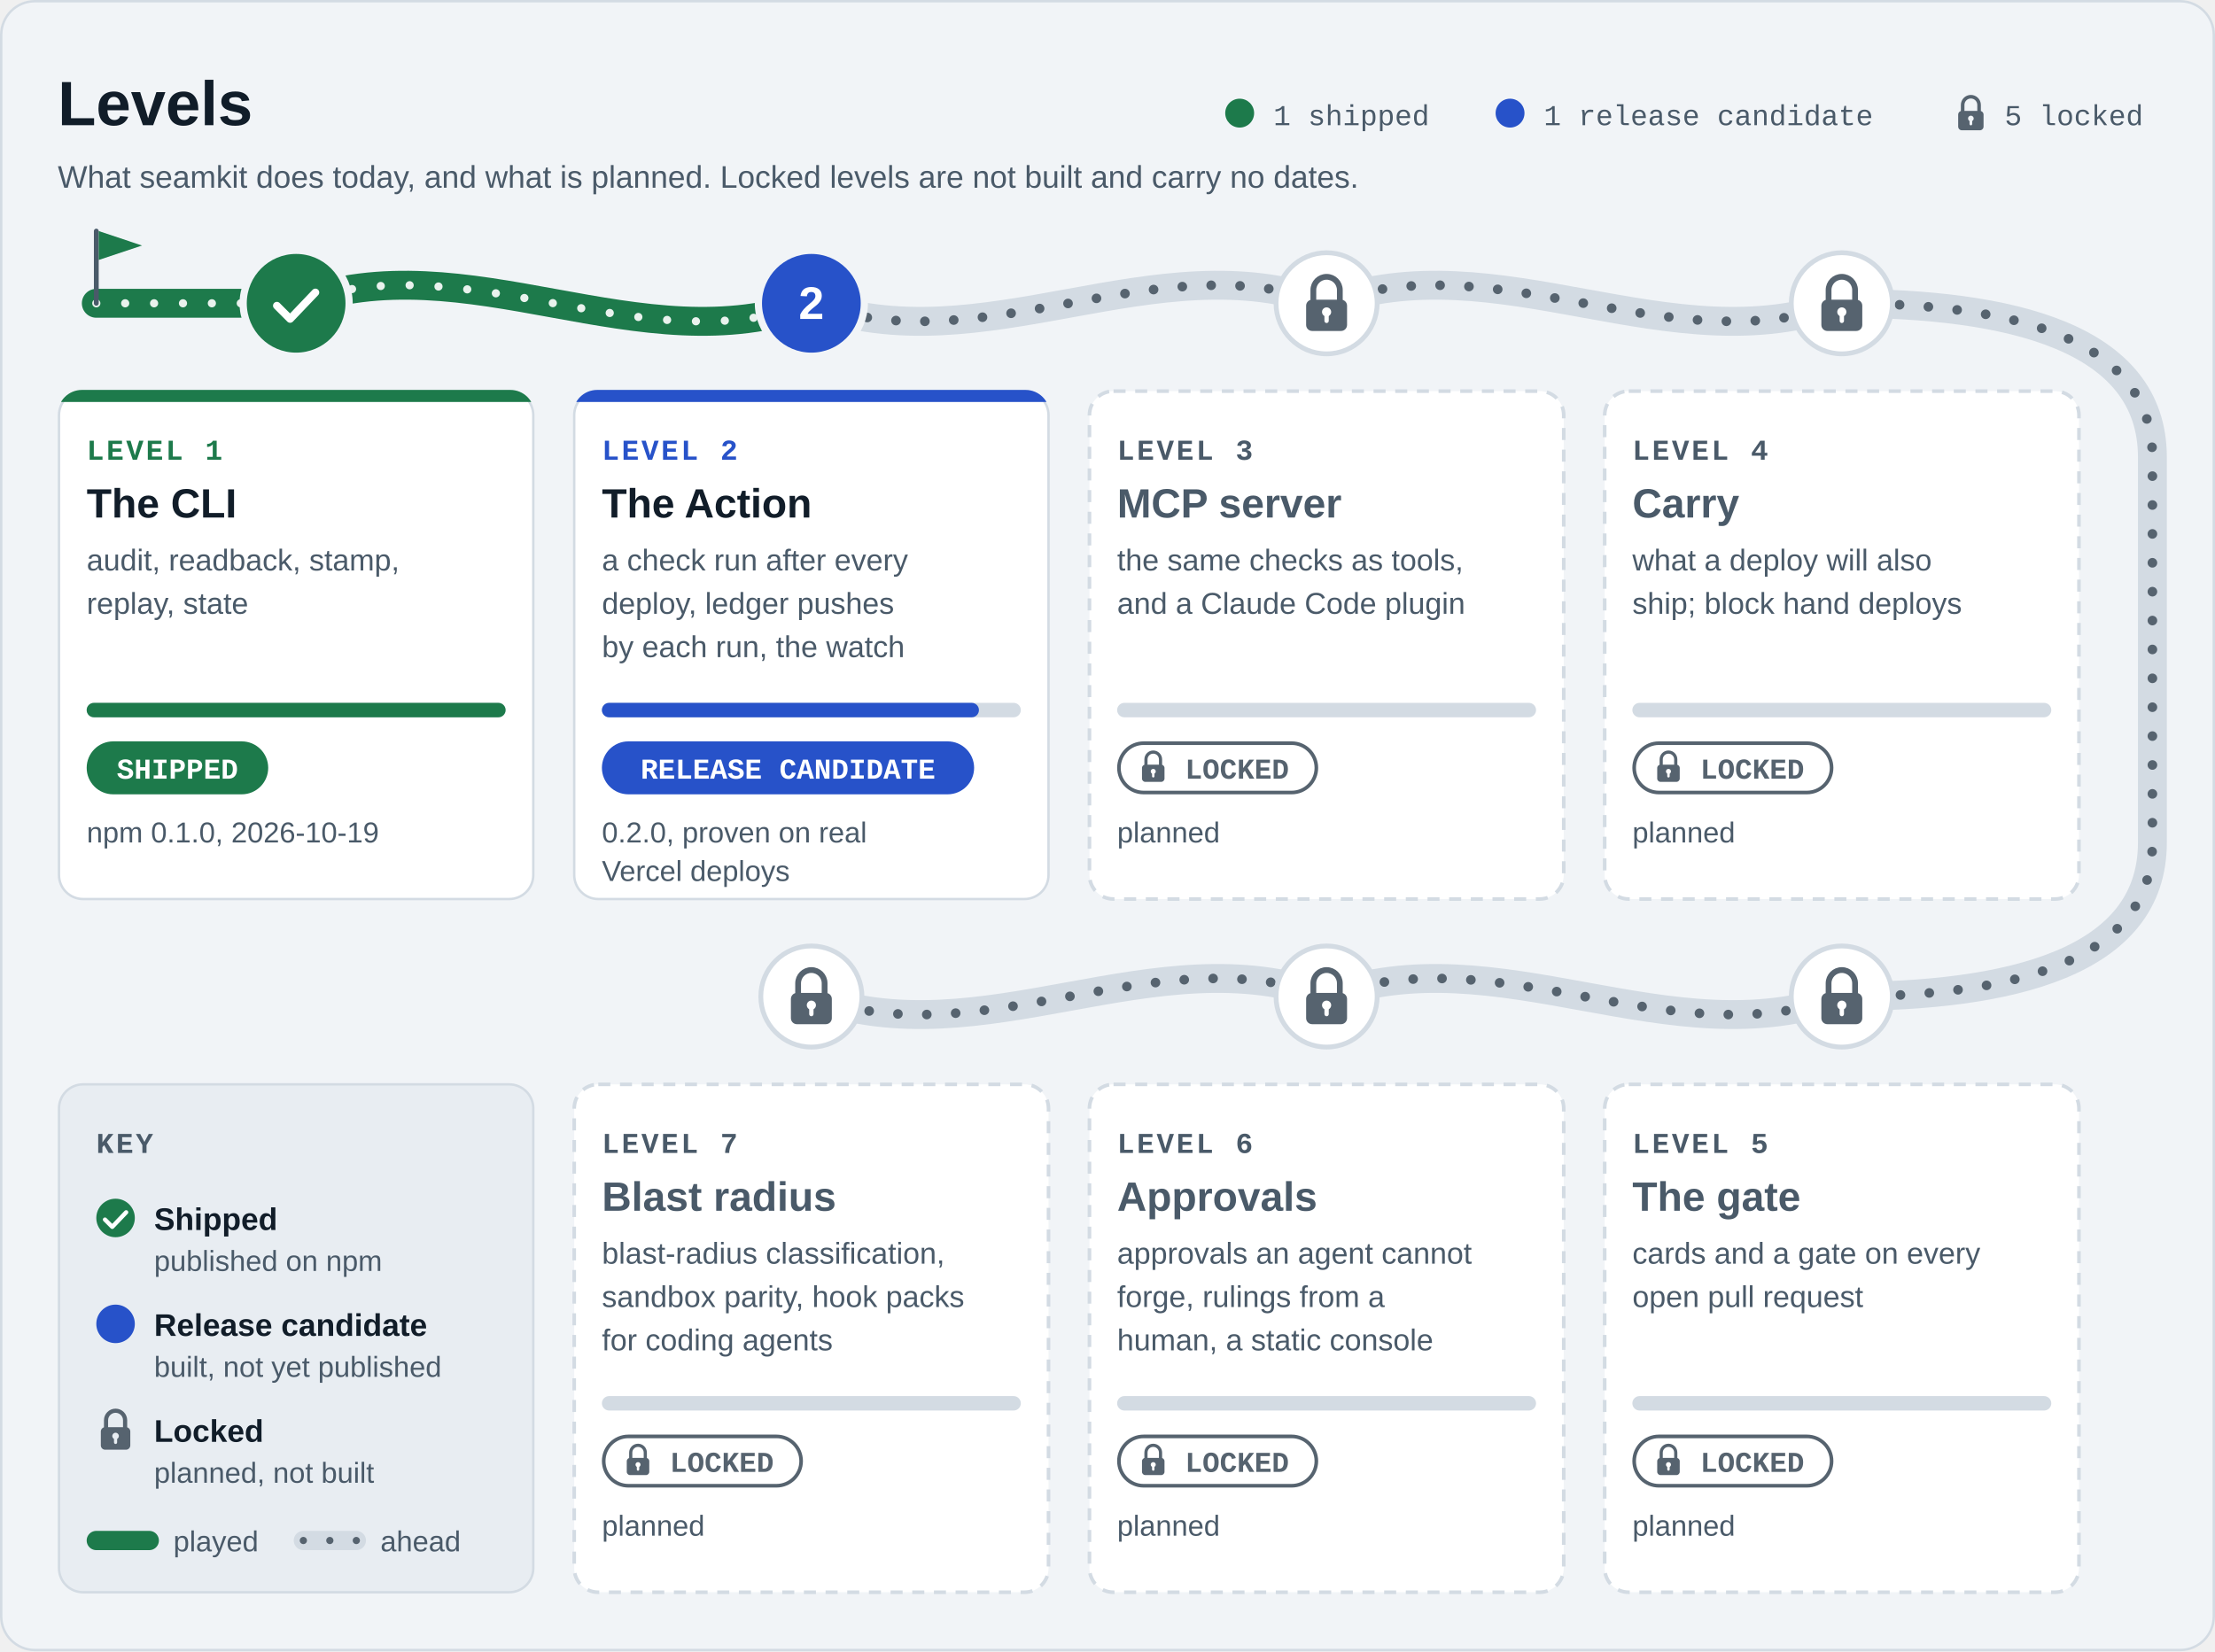
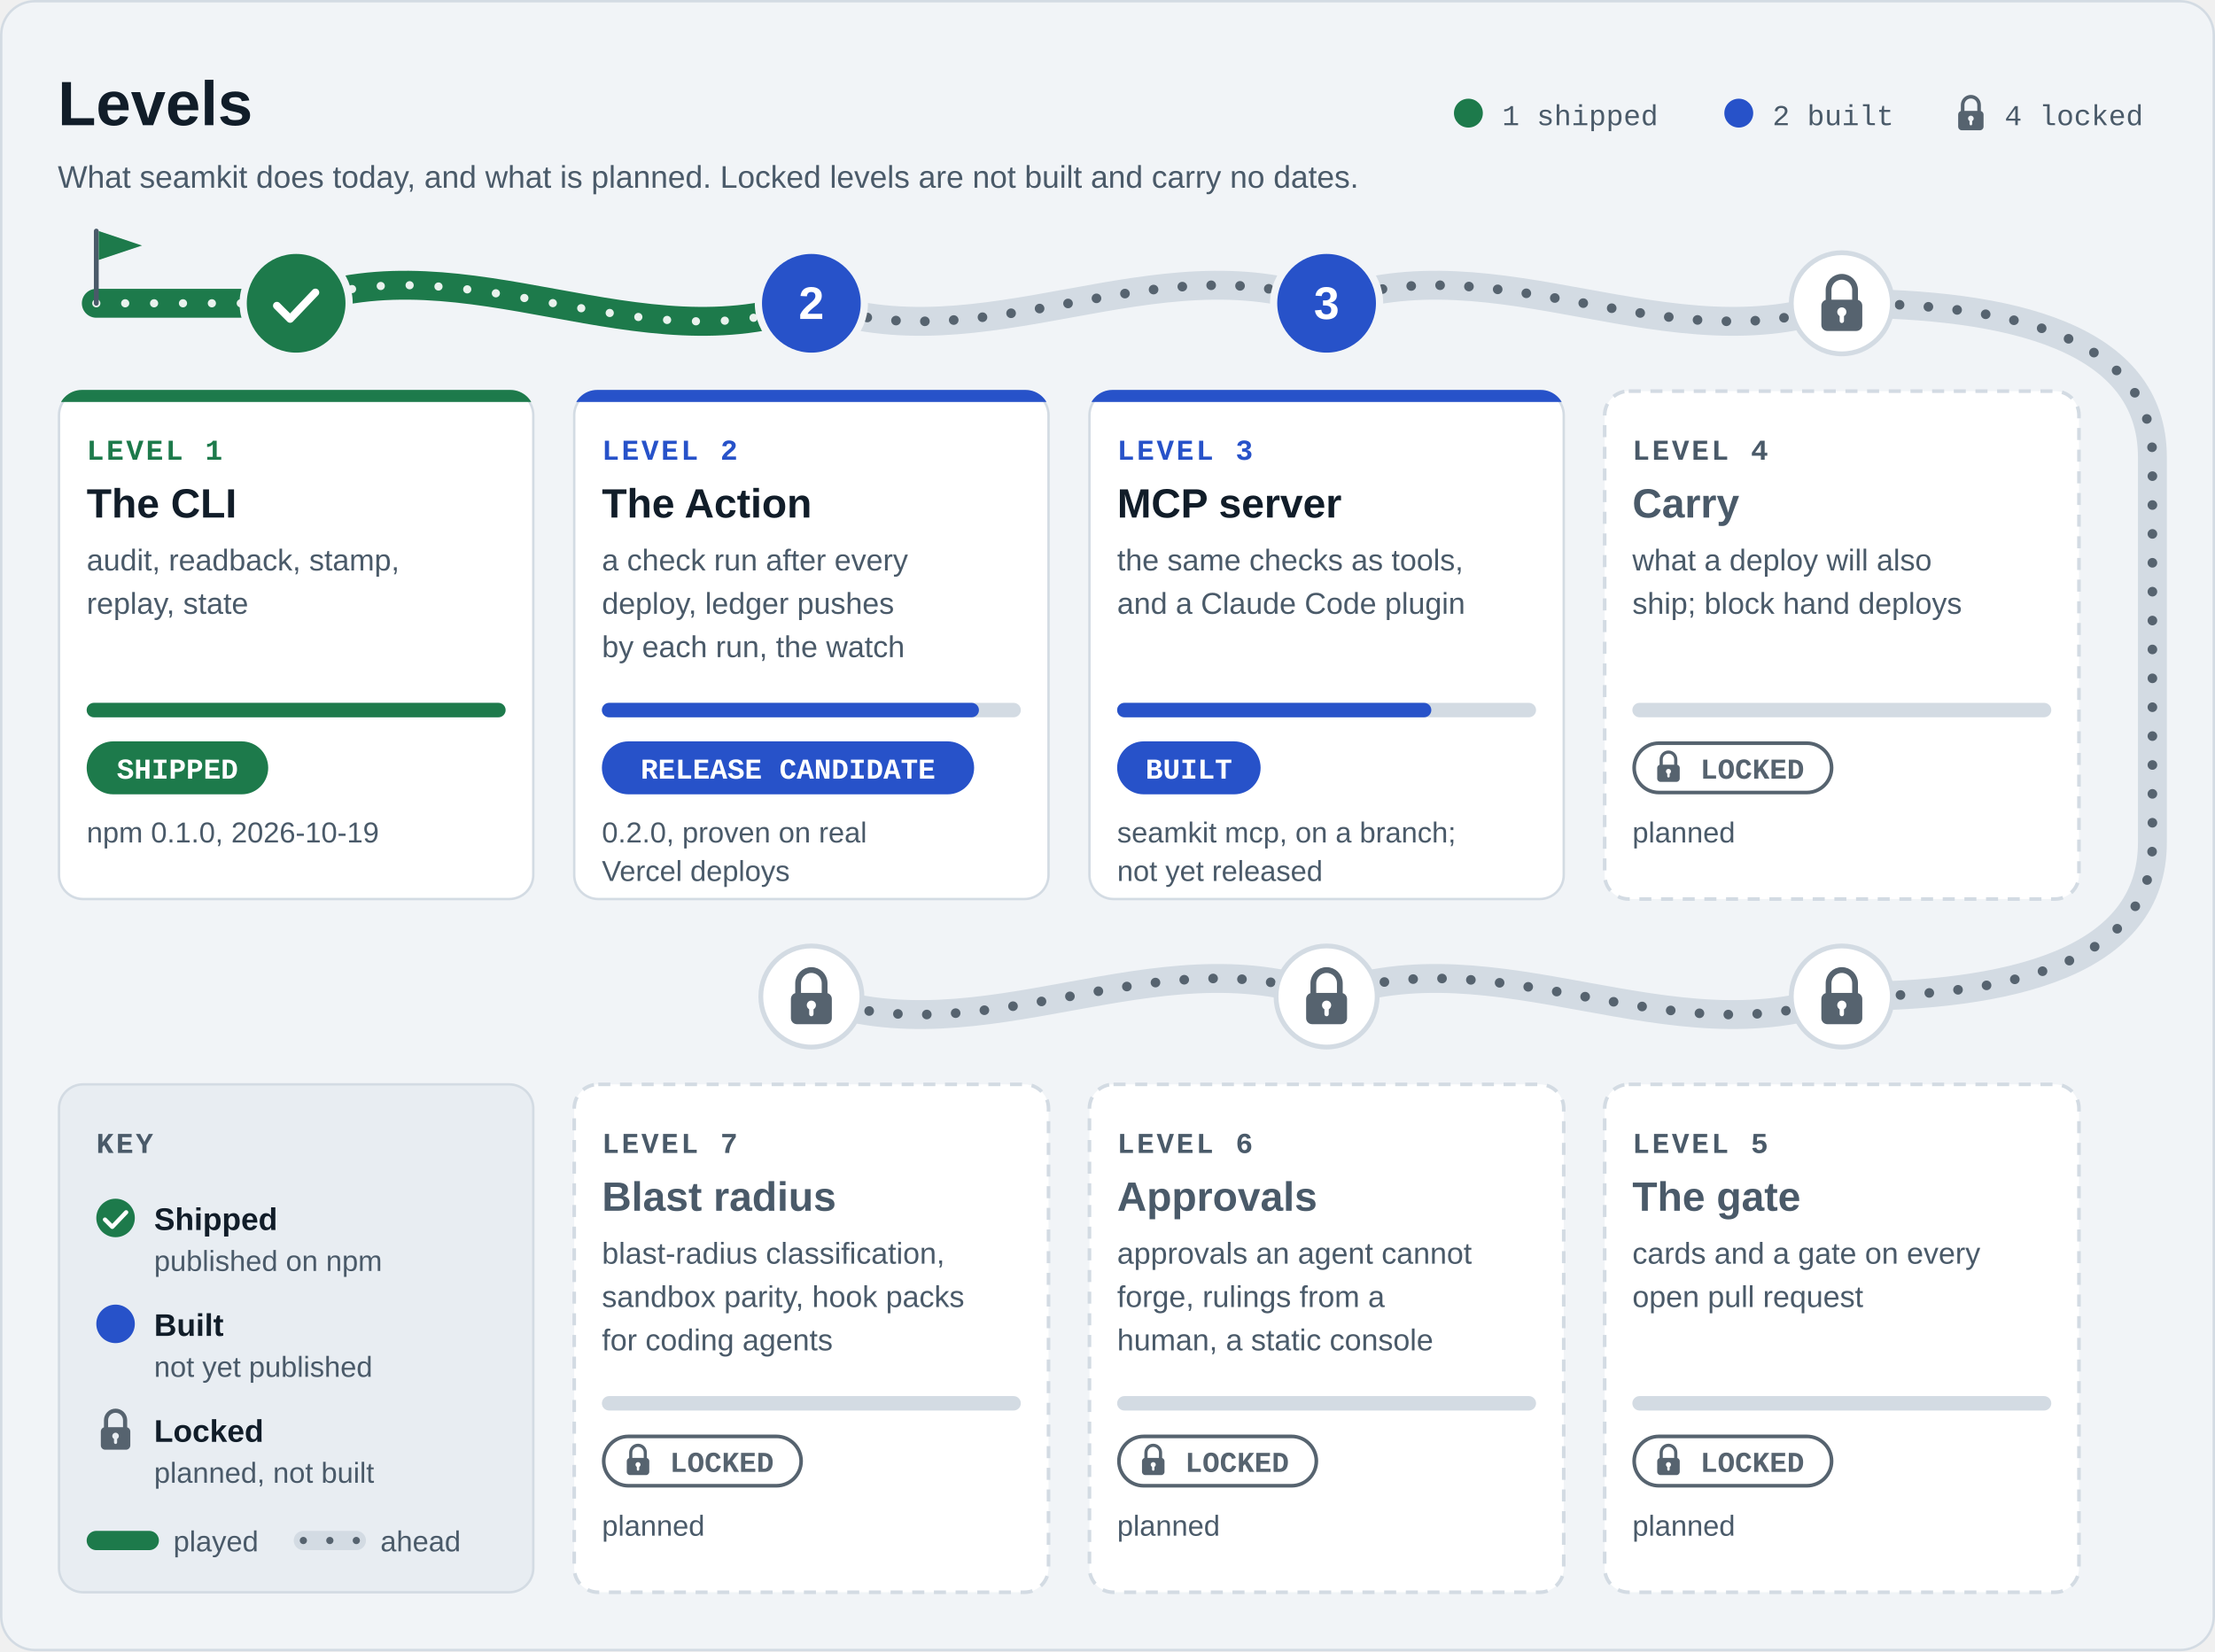
<svg xmlns="http://www.w3.org/2000/svg" width="920" height="686" viewBox="0 0 920 686" role="img" aria-labelledby="t d">
  <style>
.sans{font-family:-apple-system, BlinkMacSystemFont, 'Segoe UI', 'Helvetica Neue', Arial, sans-serif}
.mono{font-family:ui-monospace, 'SFMono-Regular', 'SF Mono', Menlo, Consolas, 'Liberation Mono', 'DejaVu Sans Mono', monospace}
.pulse{opacity:0}
@media (prefers-reduced-motion: no-preference){
.fill{transform-box:fill-box;transform-origin:0 50%;animation:grow 1.2s cubic-bezier(.2,.7,.2,1) both}
.fill.later{animation-delay:.45s}
.pulse{transform-box:fill-box;transform-origin:50% 50%;animation:pulse 6s ease-out 1.4s infinite}
}
@keyframes grow{from{transform:scaleX(0)}to{transform:scaleX(1)}}
@keyframes pulse{0%{opacity:.9;transform:scale(1)}22%{opacity:0;transform:scale(1.75)}100%{opacity:0;transform:scale(1.75)}}
</style>
  <rect x="0.5" y="0.5" width="919" height="685" rx="14" fill="#f1f4f7" stroke="#d3dbe3" />
  <text x="24" y="52" class="sans" font-size="26" font-weight="700" fill="#111d29">Levels</text>
  <text x="24" y="78" class="sans" font-size="13" fill="#4a5a69">What seamkit does today, and what is planned. Locked levels are not built and carry no dates.</text>
-   <circle cx="514.9" cy="47" r="6" fill="#1d7a4b" />
-   <text x="528.9" y="52" class="mono" font-size="12" fill="#4a5a69">1 shipped</text>
-   <circle cx="627.2" cy="47" r="6" fill="#2752c9" />
-   <text x="641.2" y="52" class="mono" font-size="12" fill="#4a5a69">1 release candidate</text>
+   <circle cx="609.9" cy="47" r="6" fill="#1d7a4b" />
+   <text x="623.9" y="52" class="mono" font-size="12" fill="#4a5a69">1 shipped</text>
+   <circle cx="722.2" cy="47" r="6" fill="#2752c9" />
+   <text x="736.2" y="52" class="mono" font-size="12" fill="#4a5a69">2 built</text>
  <g transform="translate(818.6 47) scale(0.62)">
    <path d="M-5.5 -1.5 V-5.5 A5.5 5.5 0 0 1 5.5 -5.5 V-1.5" fill="none" stroke="#56636f" stroke-width="2.4" stroke-linecap="round" />
    <rect x="-8.5" y="-1.5" width="17" height="13" rx="2.5" fill="#56636f" />
    <circle cx="0" cy="3.6" r="1.9" fill="#f1f4f7" />
    <rect x="-0.9" y="4.2" width="1.8" height="4" rx="0.9" fill="#f1f4f7" />
  </g>
-   <text x="832.6" y="52" class="mono" font-size="12" fill="#4a5a69">5 locked</text>
+   <text x="832.6" y="52" class="mono" font-size="12" fill="#4a5a69">4 locked</text>
  <path d="M337 126 C408.3 152 479.7 100 551 126" fill="none" stroke="#d3dbe3" stroke-width="12" stroke-linecap="round" />
  <path d="M551 126 C622.3 100 693.7 152 765 126" fill="none" stroke="#d3dbe3" stroke-width="12" stroke-linecap="round" />
  <path d="M765 126 C835 126 894 140 894 190 L894 350 C894 400 835 414 765 414" fill="none" stroke="#d3dbe3" stroke-width="12" stroke-linecap="round" />
  <path d="M765 414 C693.7 440 622.3 388 551 414" fill="none" stroke="#d3dbe3" stroke-width="12" stroke-linecap="round" />
  <path d="M551 414 C479.7 388 408.3 440 337 414" fill="none" stroke="#d3dbe3" stroke-width="12" stroke-linecap="round" />
  <path d="M337 126 C408.3 152 479.7 100 551 126" fill="none" stroke="#56636f" stroke-width="4" stroke-linecap="round" stroke-dasharray="0 12" />
  <path d="M551 126 C622.3 100 693.7 152 765 126" fill="none" stroke="#56636f" stroke-width="4" stroke-linecap="round" stroke-dasharray="0 12" />
  <path d="M765 126 C835 126 894 140 894 190 L894 350 C894 400 835 414 765 414" fill="none" stroke="#56636f" stroke-width="4" stroke-linecap="round" stroke-dasharray="0 12" />
  <path d="M765 414 C693.7 440 622.3 388 551 414" fill="none" stroke="#56636f" stroke-width="4" stroke-linecap="round" stroke-dasharray="0 12" />
  <path d="M551 414 C479.7 388 408.3 440 337 414" fill="none" stroke="#56636f" stroke-width="4" stroke-linecap="round" stroke-dasharray="0 12" />
  <path d="M40 126 L123 126" fill="none" stroke="#1d7a4b" stroke-width="12" stroke-linecap="round" />
  <path d="M123 126 C194.3 100 265.7 152 337 126" fill="none" stroke="#1d7a4b" stroke-width="12" stroke-linecap="round" />
  <path d="M40 126 L123 126" fill="none" stroke="#ffffff" stroke-width="3.4" stroke-linecap="round" stroke-dasharray="0 12" opacity="0.9" />
  <path d="M123 126 C194.3 100 265.7 152 337 126" fill="none" stroke="#ffffff" stroke-width="3.4" stroke-linecap="round" stroke-dasharray="0 12" opacity="0.9" />
  <line x1="40" y1="126" x2="40" y2="96" stroke="#4a5a69" stroke-width="2" stroke-linecap="round" />
  <path d="M41 96 L59 102 L41 108 Z" fill="#1d7a4b" />
  <g>
    <clipPath id="cl1">
      <rect x="24" y="162" width="198" height="212" rx="10" />
    </clipPath>
    <rect x="24.5" y="162.5" width="197" height="211" rx="10" fill="#ffffff" stroke="#d3dbe3" />
    <rect x="24" y="162" width="198" height="5" fill="#1d7a4b" clip-path="url(#cl1)" />
    <text x="36" y="191" class="mono" font-size="12" font-weight="700" fill="#1d7a4b" letter-spacing="1">LEVEL 1</text>
    <text x="36" y="215" class="sans" font-size="17" font-weight="700" fill="#111d29">The CLI</text>
    <text x="36" y="237" class="sans" font-size="12.5" fill="#4a5a69">audit, readback, stamp,</text>
    <text x="36" y="255" class="sans" font-size="12.5" fill="#4a5a69">replay, state</text>
    <rect x="36" y="292" width="174" height="6" rx="3" fill="#d3dbe3" />
    <rect class="fill" x="36" y="292" width="174" height="6" rx="3" fill="#1d7a4b" />
    <rect x="36" y="308" width="75.4" height="22" rx="11" fill="#1d7a4b" />
    <text x="73.7" y="323.5" class="mono" font-size="12" font-weight="700" fill="#ffffff" text-anchor="middle">SHIPPED</text>
    <text x="36" y="350" class="sans" font-size="12" fill="#4a5a69">npm 0.1.0, 2026-10-19</text>
    <circle cx="123" cy="126" r="22" fill="#1d7a4b" stroke="#f1f4f7" stroke-width="3" />
    <path transform="translate(123 126.5) scale(1)" d="M-8 0.5 L-2.5 6 L8 -5" fill="none" stroke="#ffffff" stroke-width="3.2" stroke-linecap="round" stroke-linejoin="round" />
  </g>
  <g>
    <clipPath id="cl2">
      <rect x="238" y="162" width="198" height="212" rx="10" />
    </clipPath>
    <rect x="238.5" y="162.5" width="197" height="211" rx="10" fill="#ffffff" stroke="#d3dbe3" />
    <rect x="238" y="162" width="198" height="5" fill="#2752c9" clip-path="url(#cl2)" />
    <text x="250" y="191" class="mono" font-size="12" font-weight="700" fill="#2752c9" letter-spacing="1">LEVEL 2</text>
    <text x="250" y="215" class="sans" font-size="17" font-weight="700" fill="#111d29">The Action</text>
    <text x="250" y="237" class="sans" font-size="12.5" fill="#4a5a69">a check run after every</text>
    <text x="250" y="255" class="sans" font-size="12.5" fill="#4a5a69">deploy, ledger pushes</text>
    <text x="250" y="273" class="sans" font-size="12.5" fill="#4a5a69">by each run, the watch</text>
    <rect x="250" y="292" width="174" height="6" rx="3" fill="#d3dbe3" />
    <rect class="fill later" x="250" y="292" width="156.6" height="6" rx="3" fill="#2752c9" />
    <rect x="250" y="308" width="154.6" height="22" rx="11" fill="#2752c9" />
    <text x="327.3" y="323.5" class="mono" font-size="12" font-weight="700" fill="#ffffff" text-anchor="middle">RELEASE CANDIDATE</text>
    <text x="250" y="350" class="sans" font-size="12" fill="#4a5a69">0.2.0, proven on real</text>
    <text x="250" y="366" class="sans" font-size="12" fill="#4a5a69">Vercel deploys</text>
    <circle class="pulse" cx="337" cy="126" r="22" fill="none" stroke="#2752c9" stroke-width="3" />
    <circle cx="337" cy="126" r="22" fill="#2752c9" stroke="#f1f4f7" stroke-width="3" />
    <text x="337" y="132.5" class="sans" font-size="19" font-weight="700" fill="#ffffff" text-anchor="middle">2</text>
  </g>
  <g>
-     <rect x="452.5" y="162.5" width="197" height="211" rx="10" fill="#ffffff" stroke="#d3dbe3" stroke-width="1.5" stroke-dasharray="5 4" />
-     <text x="464" y="191" class="mono" font-size="12" font-weight="700" fill="#4a5a69" letter-spacing="1">LEVEL 3</text>
-     <text x="464" y="215" class="sans" font-size="17" font-weight="700" fill="#4a5a69">MCP server</text>
+     <clipPath id="cl3">
+       <rect x="452" y="162" width="198" height="212" rx="10" />
+     </clipPath>
+     <rect x="452.5" y="162.5" width="197" height="211" rx="10" fill="#ffffff" stroke="#d3dbe3" />
+     <rect x="452" y="162" width="198" height="5" fill="#2752c9" clip-path="url(#cl3)" />
+     <text x="464" y="191" class="mono" font-size="12" font-weight="700" fill="#2752c9" letter-spacing="1">LEVEL 3</text>
+     <text x="464" y="215" class="sans" font-size="17" font-weight="700" fill="#111d29">MCP server</text>
    <text x="464" y="237" class="sans" font-size="12.5" fill="#4a5a69">the same checks as tools,</text>
    <text x="464" y="255" class="sans" font-size="12.5" fill="#4a5a69">and a Claude Code plugin</text>
    <rect x="464" y="292" width="174" height="6" rx="3" fill="#d3dbe3" />
-     <rect x="464.75" y="308.75" width="82" height="20.5" rx="10.25" fill="none" stroke="#56636f" stroke-width="1.5" />
-     <g transform="translate(479 318.5) scale(0.55)">
-       <path d="M-5.5 -1.5 V-5.5 A5.5 5.5 0 0 1 5.5 -5.5 V-1.5" fill="none" stroke="#56636f" stroke-width="2.4" stroke-linecap="round" />
-       <rect x="-8.5" y="-1.5" width="17" height="13" rx="2.5" fill="#56636f" />
-       <circle cx="0" cy="3.6" r="1.9" fill="#ffffff" />
-       <rect x="-0.9" y="4.2" width="1.8" height="4" rx="0.9" fill="#ffffff" />
-     </g>
-     <text x="513.8" y="323.5" class="mono" font-size="12" font-weight="700" fill="#56636f" text-anchor="middle">LOCKED</text>
-     <text x="464" y="350" class="sans" font-size="12" fill="#4a5a69">planned</text>
-     <circle cx="551" cy="126" r="21" fill="#ffffff" stroke="#d3dbe3" stroke-width="2" />
-     <g transform="translate(551 126) scale(1)">
-       <path d="M-5.5 -1.5 V-5.5 A5.5 5.5 0 0 1 5.5 -5.5 V-1.5" fill="none" stroke="#56636f" stroke-width="2.4" stroke-linecap="round" />
-       <rect x="-8.5" y="-1.5" width="17" height="13" rx="2.5" fill="#56636f" />
-       <circle cx="0" cy="3.6" r="1.9" fill="#ffffff" />
-       <rect x="-0.9" y="4.2" width="1.8" height="4" rx="0.9" fill="#ffffff" />
-     </g>
+     <rect class="fill" x="464" y="292" width="130.5" height="6" rx="3" fill="#2752c9" />
+     <rect x="464" y="308" width="59.6" height="22" rx="11" fill="#2752c9" />
+     <text x="493.8" y="323.5" class="mono" font-size="12" font-weight="700" fill="#ffffff" text-anchor="middle">BUILT</text>
+     <text x="464" y="350" class="sans" font-size="12" fill="#4a5a69">seamkit mcp, on a branch;</text>
+     <text x="464" y="366" class="sans" font-size="12" fill="#4a5a69">not yet released</text>
+     <circle class="pulse" cx="551" cy="126" r="22" fill="none" stroke="#2752c9" stroke-width="3" />
+     <circle cx="551" cy="126" r="22" fill="#2752c9" stroke="#f1f4f7" stroke-width="3" />
+     <text x="551" y="132.5" class="sans" font-size="19" font-weight="700" fill="#ffffff" text-anchor="middle">3</text>
  </g>
  <g>
    <rect x="666.5" y="162.5" width="197" height="211" rx="10" fill="#ffffff" stroke="#d3dbe3" stroke-width="1.5" stroke-dasharray="5 4" />
    <text x="678" y="191" class="mono" font-size="12" font-weight="700" fill="#4a5a69" letter-spacing="1">LEVEL 4</text>
    <text x="678" y="215" class="sans" font-size="17" font-weight="700" fill="#4a5a69">Carry</text>
    <text x="678" y="237" class="sans" font-size="12.5" fill="#4a5a69">what a deploy will also</text>
    <text x="678" y="255" class="sans" font-size="12.5" fill="#4a5a69">ship; block hand deploys</text>
    <rect x="678" y="292" width="174" height="6" rx="3" fill="#d3dbe3" />
    <rect x="678.75" y="308.75" width="82" height="20.5" rx="10.25" fill="none" stroke="#56636f" stroke-width="1.5" />
    <g transform="translate(693 318.5) scale(0.55)">
      <path d="M-5.5 -1.5 V-5.5 A5.5 5.5 0 0 1 5.5 -5.5 V-1.5" fill="none" stroke="#56636f" stroke-width="2.4" stroke-linecap="round" />
      <rect x="-8.5" y="-1.5" width="17" height="13" rx="2.5" fill="#56636f" />
      <circle cx="0" cy="3.6" r="1.9" fill="#ffffff" />
      <rect x="-0.9" y="4.2" width="1.8" height="4" rx="0.9" fill="#ffffff" />
    </g>
    <text x="727.8" y="323.5" class="mono" font-size="12" font-weight="700" fill="#56636f" text-anchor="middle">LOCKED</text>
    <text x="678" y="350" class="sans" font-size="12" fill="#4a5a69">planned</text>
    <circle cx="765" cy="126" r="21" fill="#ffffff" stroke="#d3dbe3" stroke-width="2" />
    <g transform="translate(765 126) scale(1)">
      <path d="M-5.5 -1.5 V-5.5 A5.5 5.5 0 0 1 5.5 -5.5 V-1.5" fill="none" stroke="#56636f" stroke-width="2.4" stroke-linecap="round" />
      <rect x="-8.5" y="-1.5" width="17" height="13" rx="2.5" fill="#56636f" />
      <circle cx="0" cy="3.6" r="1.9" fill="#ffffff" />
      <rect x="-0.9" y="4.2" width="1.8" height="4" rx="0.9" fill="#ffffff" />
    </g>
  </g>
  <g>
    <rect x="666.5" y="450.5" width="197" height="211" rx="10" fill="#ffffff" stroke="#d3dbe3" stroke-width="1.5" stroke-dasharray="5 4" />
    <text x="678" y="479" class="mono" font-size="12" font-weight="700" fill="#4a5a69" letter-spacing="1">LEVEL 5</text>
    <text x="678" y="503" class="sans" font-size="17" font-weight="700" fill="#4a5a69">The gate</text>
    <text x="678" y="525" class="sans" font-size="12.5" fill="#4a5a69">cards and a gate on every</text>
    <text x="678" y="543" class="sans" font-size="12.5" fill="#4a5a69">open pull request</text>
    <rect x="678" y="580" width="174" height="6" rx="3" fill="#d3dbe3" />
    <rect x="678.75" y="596.75" width="82" height="20.5" rx="10.25" fill="none" stroke="#56636f" stroke-width="1.5" />
    <g transform="translate(693 606.5) scale(0.55)">
      <path d="M-5.5 -1.5 V-5.5 A5.5 5.5 0 0 1 5.5 -5.5 V-1.5" fill="none" stroke="#56636f" stroke-width="2.4" stroke-linecap="round" />
      <rect x="-8.5" y="-1.5" width="17" height="13" rx="2.5" fill="#56636f" />
      <circle cx="0" cy="3.6" r="1.9" fill="#ffffff" />
      <rect x="-0.9" y="4.2" width="1.8" height="4" rx="0.9" fill="#ffffff" />
    </g>
    <text x="727.8" y="611.5" class="mono" font-size="12" font-weight="700" fill="#56636f" text-anchor="middle">LOCKED</text>
    <text x="678" y="638" class="sans" font-size="12" fill="#4a5a69">planned</text>
    <circle cx="765" cy="414" r="21" fill="#ffffff" stroke="#d3dbe3" stroke-width="2" />
    <g transform="translate(765 414) scale(1)">
      <path d="M-5.5 -1.5 V-5.5 A5.5 5.5 0 0 1 5.5 -5.5 V-1.5" fill="none" stroke="#56636f" stroke-width="2.4" stroke-linecap="round" />
      <rect x="-8.5" y="-1.5" width="17" height="13" rx="2.5" fill="#56636f" />
      <circle cx="0" cy="3.6" r="1.9" fill="#ffffff" />
      <rect x="-0.9" y="4.2" width="1.8" height="4" rx="0.9" fill="#ffffff" />
    </g>
  </g>
  <g>
    <rect x="452.5" y="450.5" width="197" height="211" rx="10" fill="#ffffff" stroke="#d3dbe3" stroke-width="1.5" stroke-dasharray="5 4" />
    <text x="464" y="479" class="mono" font-size="12" font-weight="700" fill="#4a5a69" letter-spacing="1">LEVEL 6</text>
    <text x="464" y="503" class="sans" font-size="17" font-weight="700" fill="#4a5a69">Approvals</text>
    <text x="464" y="525" class="sans" font-size="12.5" fill="#4a5a69">approvals an agent cannot</text>
    <text x="464" y="543" class="sans" font-size="12.5" fill="#4a5a69">forge, rulings from a</text>
    <text x="464" y="561" class="sans" font-size="12.5" fill="#4a5a69">human, a static console</text>
    <rect x="464" y="580" width="174" height="6" rx="3" fill="#d3dbe3" />
    <rect x="464.75" y="596.75" width="82" height="20.5" rx="10.25" fill="none" stroke="#56636f" stroke-width="1.5" />
    <g transform="translate(479 606.5) scale(0.55)">
      <path d="M-5.5 -1.5 V-5.5 A5.5 5.5 0 0 1 5.5 -5.5 V-1.5" fill="none" stroke="#56636f" stroke-width="2.4" stroke-linecap="round" />
      <rect x="-8.5" y="-1.5" width="17" height="13" rx="2.5" fill="#56636f" />
      <circle cx="0" cy="3.6" r="1.9" fill="#ffffff" />
      <rect x="-0.9" y="4.2" width="1.8" height="4" rx="0.9" fill="#ffffff" />
    </g>
    <text x="513.8" y="611.5" class="mono" font-size="12" font-weight="700" fill="#56636f" text-anchor="middle">LOCKED</text>
    <text x="464" y="638" class="sans" font-size="12" fill="#4a5a69">planned</text>
    <circle cx="551" cy="414" r="21" fill="#ffffff" stroke="#d3dbe3" stroke-width="2" />
    <g transform="translate(551 414) scale(1)">
      <path d="M-5.5 -1.5 V-5.5 A5.5 5.5 0 0 1 5.5 -5.5 V-1.5" fill="none" stroke="#56636f" stroke-width="2.4" stroke-linecap="round" />
      <rect x="-8.5" y="-1.5" width="17" height="13" rx="2.5" fill="#56636f" />
      <circle cx="0" cy="3.6" r="1.9" fill="#ffffff" />
      <rect x="-0.9" y="4.2" width="1.8" height="4" rx="0.9" fill="#ffffff" />
    </g>
  </g>
  <g>
    <rect x="238.5" y="450.5" width="197" height="211" rx="10" fill="#ffffff" stroke="#d3dbe3" stroke-width="1.5" stroke-dasharray="5 4" />
    <text x="250" y="479" class="mono" font-size="12" font-weight="700" fill="#4a5a69" letter-spacing="1">LEVEL 7</text>
    <text x="250" y="503" class="sans" font-size="17" font-weight="700" fill="#4a5a69">Blast radius</text>
    <text x="250" y="525" class="sans" font-size="12.5" fill="#4a5a69">blast-radius classification,</text>
    <text x="250" y="543" class="sans" font-size="12.5" fill="#4a5a69">sandbox parity, hook packs</text>
    <text x="250" y="561" class="sans" font-size="12.5" fill="#4a5a69">for coding agents</text>
    <rect x="250" y="580" width="174" height="6" rx="3" fill="#d3dbe3" />
    <rect x="250.75" y="596.75" width="82" height="20.5" rx="10.25" fill="none" stroke="#56636f" stroke-width="1.5" />
    <g transform="translate(265 606.5) scale(0.55)">
      <path d="M-5.5 -1.5 V-5.5 A5.5 5.5 0 0 1 5.5 -5.5 V-1.5" fill="none" stroke="#56636f" stroke-width="2.4" stroke-linecap="round" />
      <rect x="-8.5" y="-1.5" width="17" height="13" rx="2.5" fill="#56636f" />
      <circle cx="0" cy="3.6" r="1.9" fill="#ffffff" />
      <rect x="-0.9" y="4.2" width="1.8" height="4" rx="0.9" fill="#ffffff" />
    </g>
    <text x="299.8" y="611.5" class="mono" font-size="12" font-weight="700" fill="#56636f" text-anchor="middle">LOCKED</text>
    <text x="250" y="638" class="sans" font-size="12" fill="#4a5a69">planned</text>
    <circle cx="337" cy="414" r="21" fill="#ffffff" stroke="#d3dbe3" stroke-width="2" />
    <g transform="translate(337 414) scale(1)">
      <path d="M-5.5 -1.5 V-5.5 A5.5 5.5 0 0 1 5.5 -5.5 V-1.5" fill="none" stroke="#56636f" stroke-width="2.4" stroke-linecap="round" />
      <rect x="-8.5" y="-1.5" width="17" height="13" rx="2.5" fill="#56636f" />
      <circle cx="0" cy="3.6" r="1.9" fill="#ffffff" />
      <rect x="-0.9" y="4.2" width="1.8" height="4" rx="0.9" fill="#ffffff" />
    </g>
  </g>
  <g>
    <rect x="24.5" y="450.5" width="197" height="211" rx="10" fill="#e8edf2" stroke="#d3dbe3" />
    <text x="40" y="479" class="mono" font-size="12" font-weight="700" fill="#4a5a69" letter-spacing="1">KEY</text>
    <circle cx="48" cy="506" r="8" fill="#1d7a4b" />
    <path transform="translate(48 506.4) scale(0.55)" d="M-8 0.5 L-2.5 6 L8 -5" fill="none" stroke="#ffffff" stroke-width="3.2" stroke-linecap="round" stroke-linejoin="round" />
    <text x="64" y="511" class="sans" font-size="13" font-weight="700" fill="#111d29">Shipped</text>
    <text x="64" y="528" class="sans" font-size="12" fill="#4a5a69">published on npm</text>
    <circle cx="48" cy="550" r="8" fill="#2752c9" />
-     <text x="64" y="555" class="sans" font-size="13" font-weight="700" fill="#111d29">Release candidate</text>
-     <text x="64" y="572" class="sans" font-size="12" fill="#4a5a69">built, not yet published</text>
+     <text x="64" y="555" class="sans" font-size="13" font-weight="700" fill="#111d29">Built</text>
+     <text x="64" y="572" class="sans" font-size="12" fill="#4a5a69">not yet published</text>
    <g transform="translate(48 594) scale(0.72)">
      <path d="M-5.5 -1.5 V-5.5 A5.5 5.5 0 0 1 5.5 -5.5 V-1.5" fill="none" stroke="#56636f" stroke-width="2.4" stroke-linecap="round" />
      <rect x="-8.5" y="-1.5" width="17" height="13" rx="2.5" fill="#56636f" />
      <circle cx="0" cy="3.6" r="1.9" fill="#e8edf2" />
      <rect x="-0.9" y="4.2" width="1.8" height="4" rx="0.9" fill="#e8edf2" />
    </g>
    <text x="64" y="599" class="sans" font-size="13" font-weight="700" fill="#111d29">Locked</text>
    <text x="64" y="616" class="sans" font-size="12" fill="#4a5a69">planned, not built</text>
    <path d="M40 640 H62" stroke="#1d7a4b" stroke-width="8" stroke-linecap="round" />
    <text x="72" y="644.5" class="sans" font-size="12" fill="#4a5a69">played</text>
    <path d="M126 640 H148" stroke="#d3dbe3" stroke-width="8" stroke-linecap="round" />
    <path d="M126 640 H148" stroke="#56636f" stroke-width="3" stroke-linecap="round" stroke-dasharray="0 11" />
    <text x="158" y="644.5" class="sans" font-size="12" fill="#4a5a69">ahead</text>
  </g>
</svg>
